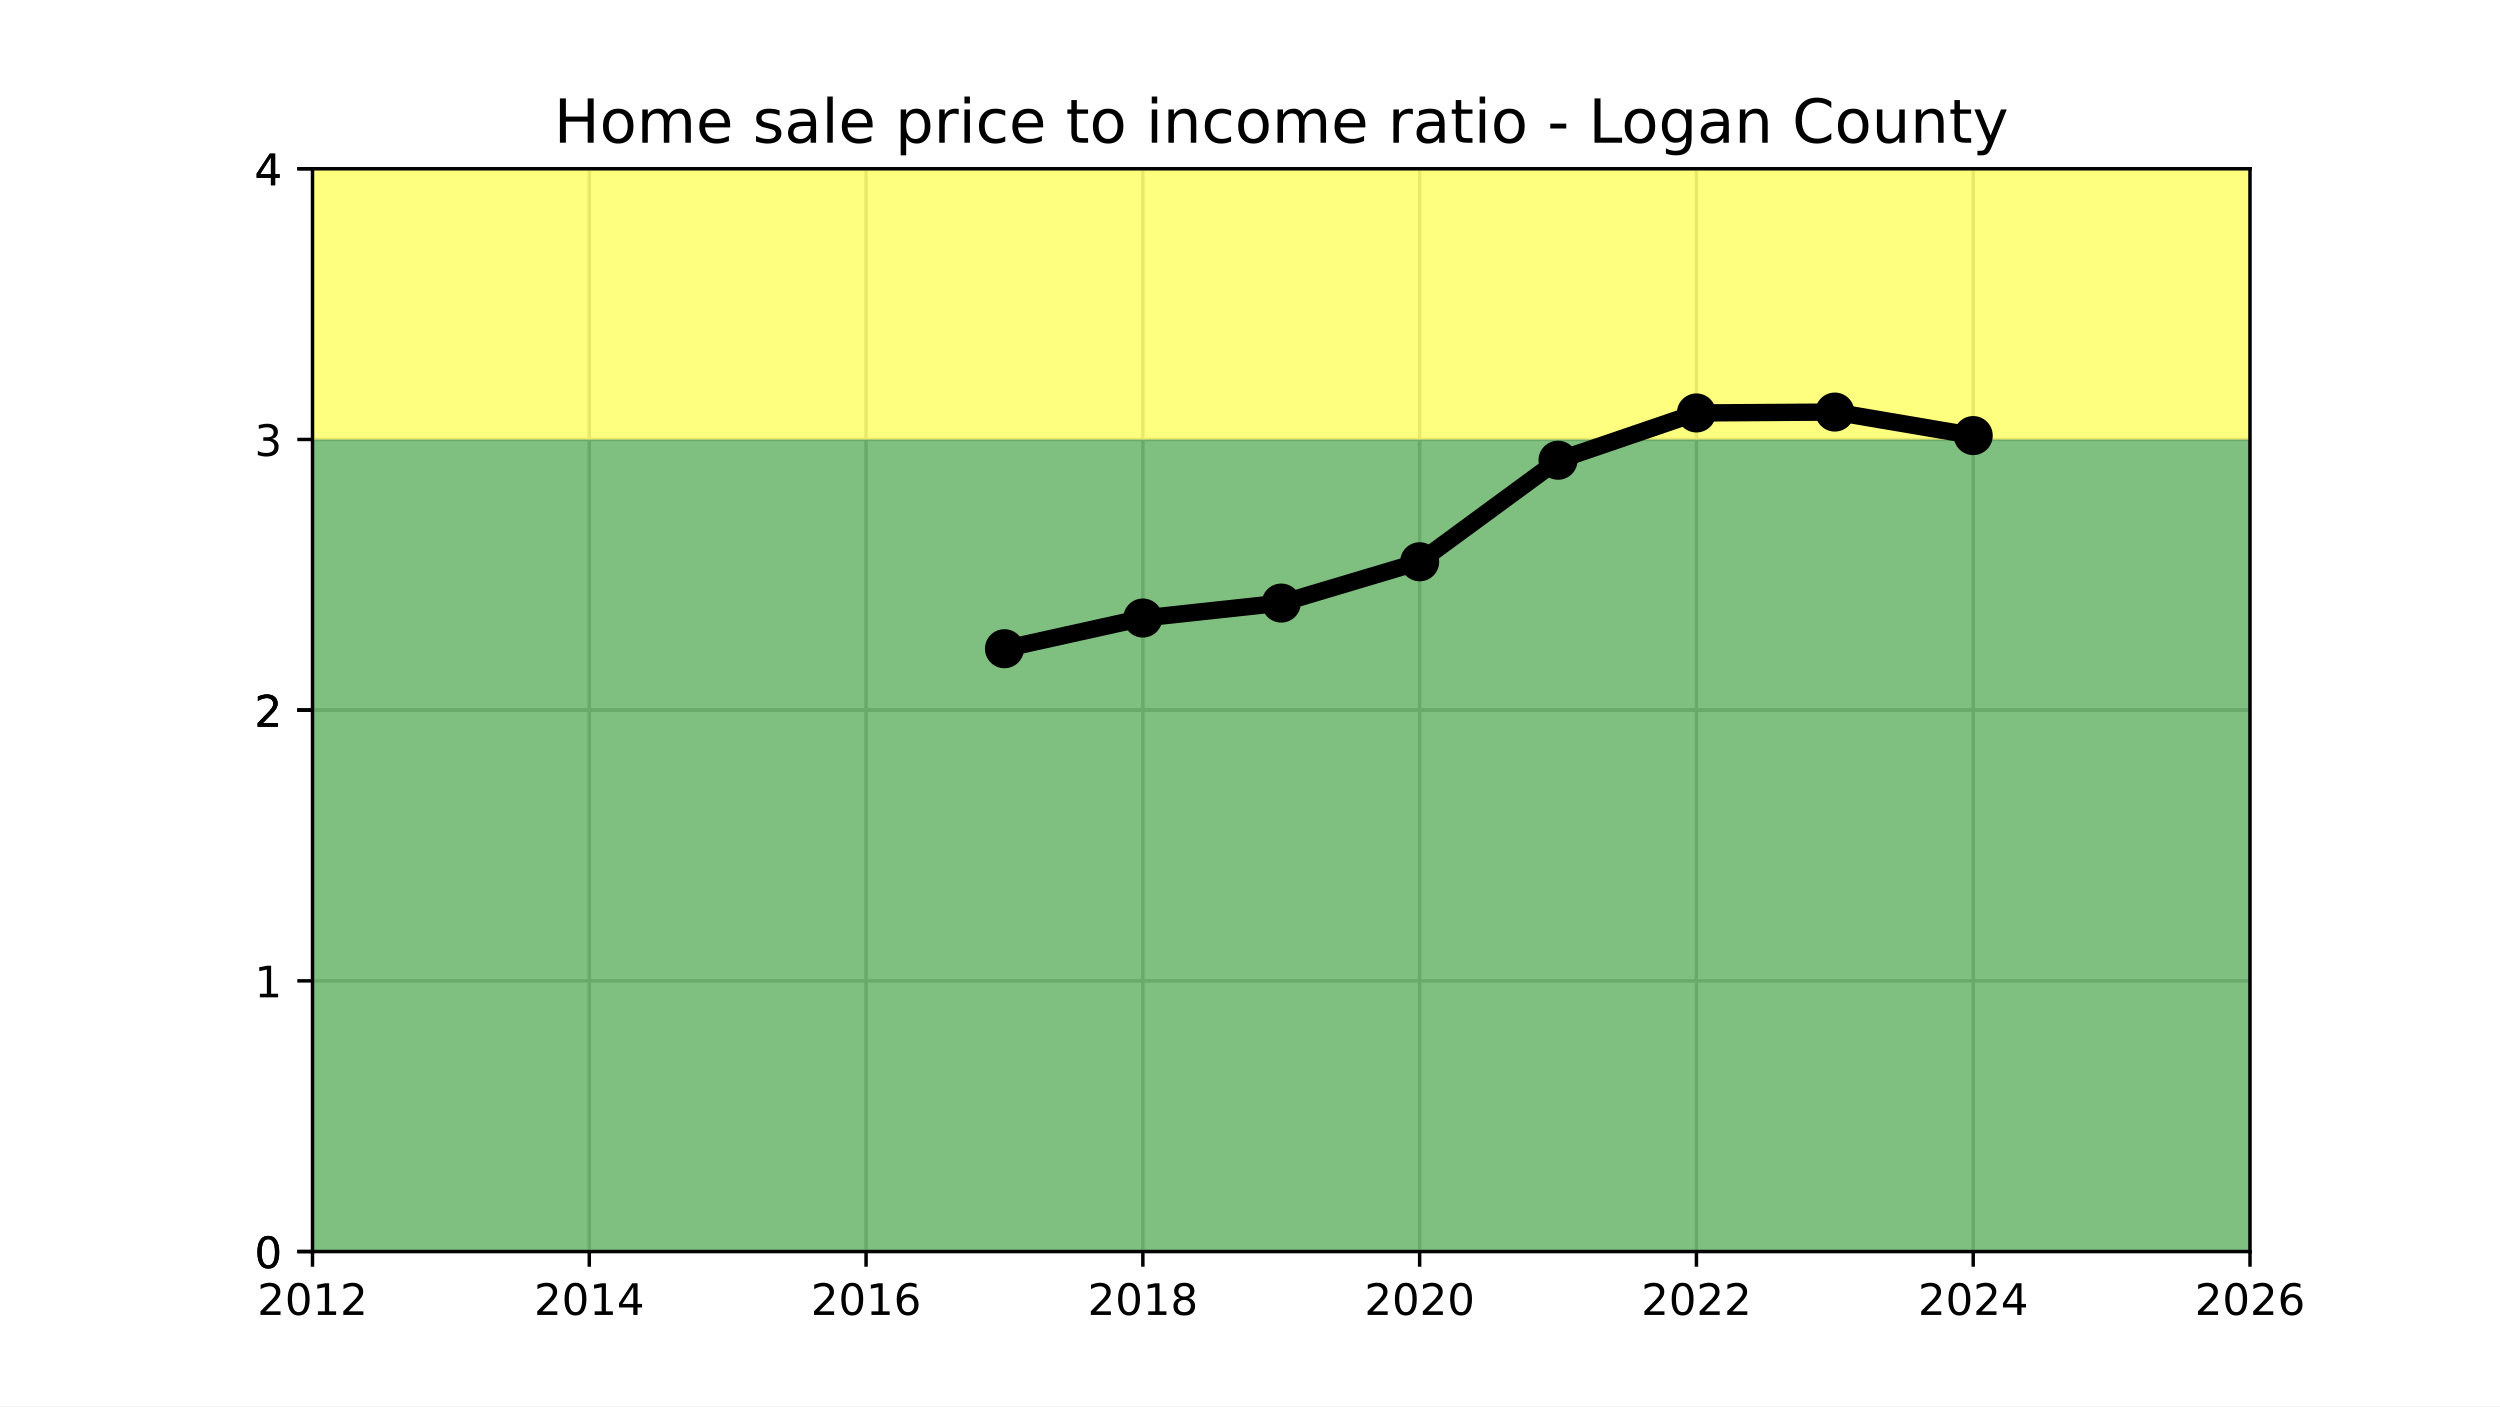
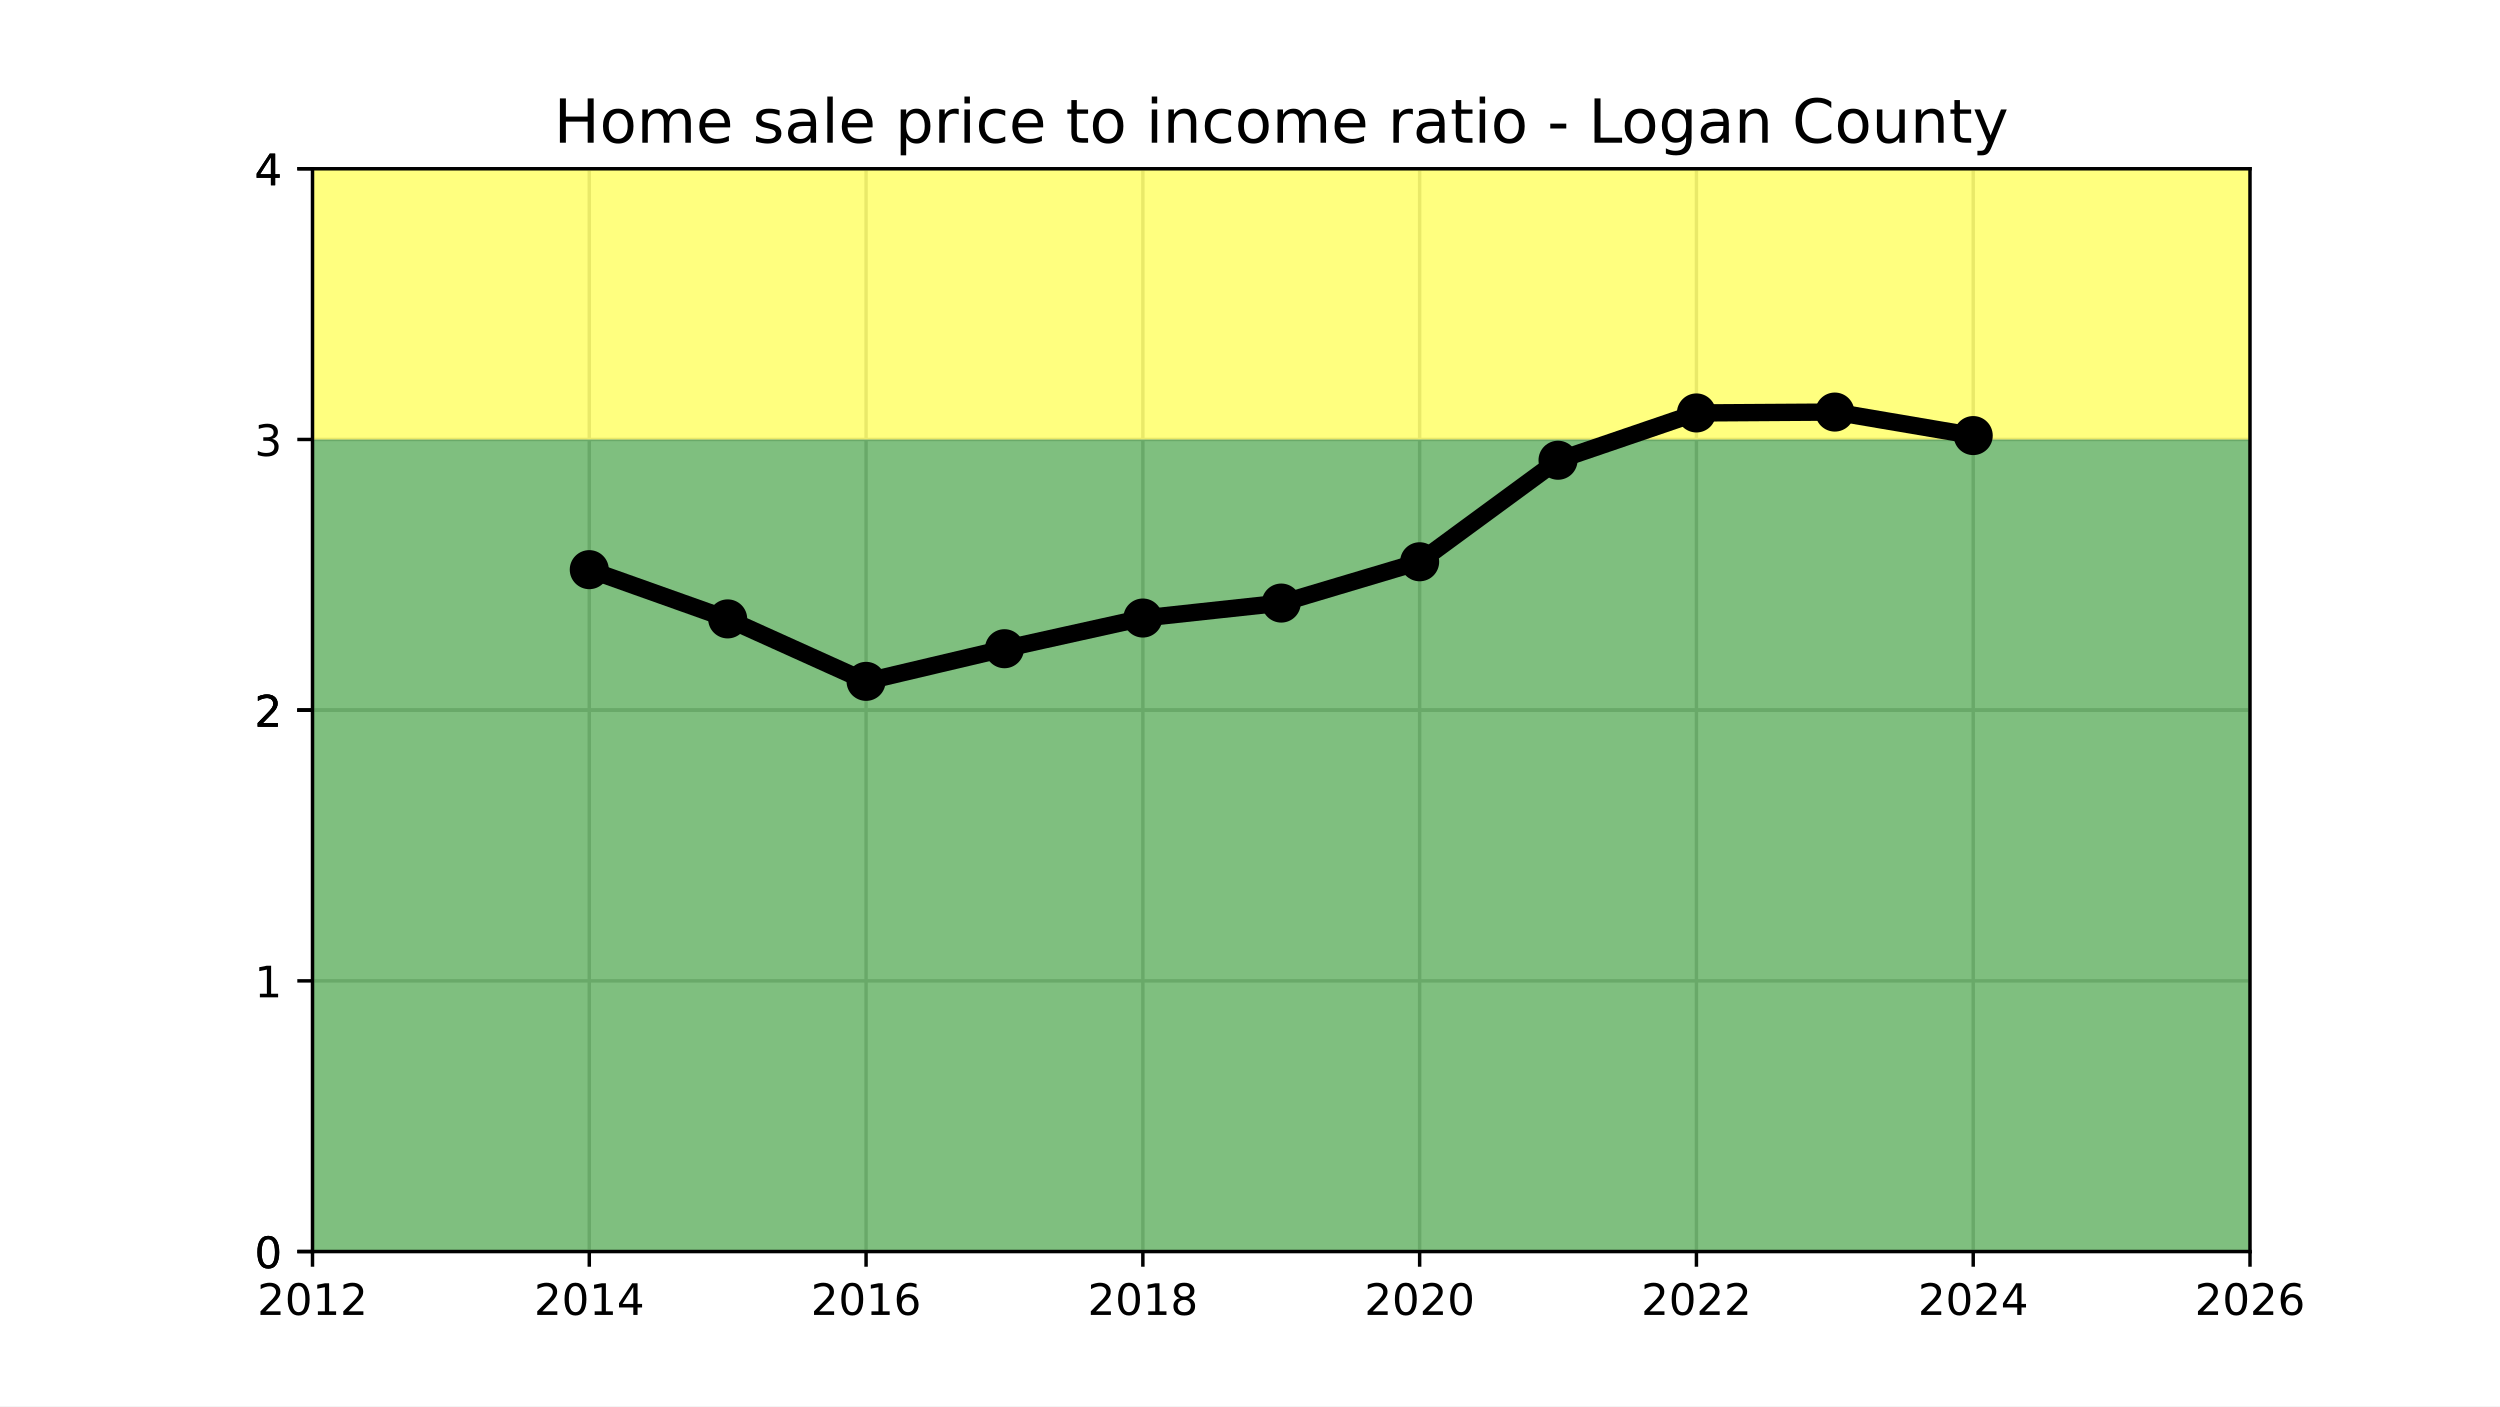
<svg xmlns="http://www.w3.org/2000/svg" xmlns:xlink="http://www.w3.org/1999/xlink" width="576pt" height="324pt" viewBox="0 0 576 324" version="1.1">
  <defs>
    <style type="text/css">*{stroke-linejoin: round; stroke-linecap: butt}</style>
  </defs>
  <g id="figure_1">
    <g id="patch_1">
      <path d="M 0 324  L 576 324  L 576 0  L 0 0  z " style="fill: #ffffff" />
    </g>
    <g id="axes_1">
      <g id="patch_2">
        <path d="M 72 288.36  L 518.4 288.36  L 518.4 38.88  L 72 38.88  z " style="fill: #ffffff" />
      </g>
      <g id="matplotlib.axis_1">
        <g id="xtick_1">
          <g id="line2d_1">
-             <path d="M 72 288.36  L 72 38.88  " clip-path="url(#pe53e27a182)" style="fill: none; stroke: #d3d3d3; stroke-width: 0.8; stroke-linecap: square" />
+             <path d="M 72 288.36  L 72 38.88  " clip-path="url(#p514c0081da)" style="fill: none; stroke: #d3d3d3; stroke-width: 0.8; stroke-linecap: square" />
          </g>
          <g id="line2d_2">
            <defs>
-               <path id="m33fedc3431" d="M 0 0  L 0 3.5  " style="stroke: #000000; stroke-width: 0.8" />
+               <path id="md81e12e50c" d="M 0 0  L 0 3.5  " style="stroke: #000000; stroke-width: 0.8" />
            </defs>
            <g>
-               <use xlink:href="#m33fedc3431" x="72" y="288.36" style="stroke: #000000; stroke-width: 0.8" />
+               <use xlink:href="#md81e12e50c" x="72" y="288.36" style="stroke: #000000; stroke-width: 0.8" />
            </g>
          </g>
          <g id="text_1">
            <g transform="translate(59.275 302.9584) scale(0.1 -0.1)">
              <defs>
                <path id="DejaVuSans-32" d="M 1228 531  L 3431 531  L 3431 0  L 469 0  L 469 531  Q 828 903 1448 1529  Q 2069 2156 2228 2338  Q 2531 2678 2651 2914  Q 2772 3150 2772 3378  Q 2772 3750 2511 3984  Q 2250 4219 1831 4219  Q 1534 4219 1204 4116  Q 875 4013 500 3803  L 500 4441  Q 881 4594 1212 4672  Q 1544 4750 1819 4750  Q 2544 4750 2975 4387  Q 3406 4025 3406 3419  Q 3406 3131 3298 2873  Q 3191 2616 2906 2266  Q 2828 2175 2409 1742  Q 1991 1309 1228 531  z " transform="scale(0.015625)" />
                <path id="DejaVuSans-30" d="M 2034 4250  Q 1547 4250 1301 3770  Q 1056 3291 1056 2328  Q 1056 1369 1301 889  Q 1547 409 2034 409  Q 2525 409 2770 889  Q 3016 1369 3016 2328  Q 3016 3291 2770 3770  Q 2525 4250 2034 4250  z M 2034 4750  Q 2819 4750 3233 4129  Q 3647 3509 3647 2328  Q 3647 1150 3233 529  Q 2819 -91 2034 -91  Q 1250 -91 836 529  Q 422 1150 422 2328  Q 422 3509 836 4129  Q 1250 4750 2034 4750  z " transform="scale(0.015625)" />
                <path id="DejaVuSans-31" d="M 794 531  L 1825 531  L 1825 4091  L 703 3866  L 703 4441  L 1819 4666  L 2450 4666  L 2450 531  L 3481 531  L 3481 0  L 794 0  L 794 531  z " transform="scale(0.015625)" />
              </defs>
              <use xlink:href="#DejaVuSans-32" />
              <use xlink:href="#DejaVuSans-30" transform="translate(63.62305 0)" />
              <use xlink:href="#DejaVuSans-31" transform="translate(127.2461 0)" />
              <use xlink:href="#DejaVuSans-32" transform="translate(190.8691 0)" />
            </g>
          </g>
        </g>
        <g id="xtick_2">
          <g id="line2d_3">
-             <path d="M 135.771 288.36  L 135.771 38.88  " clip-path="url(#pe53e27a182)" style="fill: none; stroke: #d3d3d3; stroke-width: 0.8; stroke-linecap: square" />
+             <path d="M 135.771 288.36  L 135.771 38.88  " clip-path="url(#p514c0081da)" style="fill: none; stroke: #d3d3d3; stroke-width: 0.8; stroke-linecap: square" />
          </g>
          <g id="line2d_4">
            <g>
-               <use xlink:href="#m33fedc3431" x="135.771" y="288.36" style="stroke: #000000; stroke-width: 0.8" />
+               <use xlink:href="#md81e12e50c" x="135.771" y="288.36" style="stroke: #000000; stroke-width: 0.8" />
            </g>
          </g>
          <g id="text_2">
            <g transform="translate(123.0464 302.9584) scale(0.1 -0.1)">
              <defs>
                <path id="DejaVuSans-34" d="M 2419 4116  L 825 1625  L 2419 1625  L 2419 4116  z M 2253 4666  L 3047 4666  L 3047 1625  L 3713 1625  L 3713 1100  L 3047 1100  L 3047 0  L 2419 0  L 2419 1100  L 313 1100  L 313 1709  L 2253 4666  z " transform="scale(0.015625)" />
              </defs>
              <use xlink:href="#DejaVuSans-32" />
              <use xlink:href="#DejaVuSans-30" transform="translate(63.62305 0)" />
              <use xlink:href="#DejaVuSans-31" transform="translate(127.2461 0)" />
              <use xlink:href="#DejaVuSans-34" transform="translate(190.8691 0)" />
            </g>
          </g>
        </g>
        <g id="xtick_3">
          <g id="line2d_5">
-             <path d="M 199.543 288.36  L 199.543 38.88  " clip-path="url(#pe53e27a182)" style="fill: none; stroke: #d3d3d3; stroke-width: 0.8; stroke-linecap: square" />
+             <path d="M 199.543 288.36  L 199.543 38.88  " clip-path="url(#p514c0081da)" style="fill: none; stroke: #d3d3d3; stroke-width: 0.8; stroke-linecap: square" />
          </g>
          <g id="line2d_6">
            <g>
-               <use xlink:href="#m33fedc3431" x="199.543" y="288.36" style="stroke: #000000; stroke-width: 0.8" />
+               <use xlink:href="#md81e12e50c" x="199.543" y="288.36" style="stroke: #000000; stroke-width: 0.8" />
            </g>
          </g>
          <g id="text_3">
            <g transform="translate(186.8179 302.9584) scale(0.1 -0.1)">
              <defs>
                <path id="DejaVuSans-36" d="M 2113 2584  Q 1688 2584 1439 2293  Q 1191 2003 1191 1497  Q 1191 994 1439 701  Q 1688 409 2113 409  Q 2538 409 2786 701  Q 3034 994 3034 1497  Q 3034 2003 2786 2293  Q 2538 2584 2113 2584  z M 3366 4563  L 3366 3988  Q 3128 4100 2886 4159  Q 2644 4219 2406 4219  Q 1781 4219 1451 3797  Q 1122 3375 1075 2522  Q 1259 2794 1537 2939  Q 1816 3084 2150 3084  Q 2853 3084 3261 2657  Q 3669 2231 3669 1497  Q 3669 778 3244 343  Q 2819 -91 2113 -91  Q 1303 -91 875 529  Q 447 1150 447 2328  Q 447 3434 972 4092  Q 1497 4750 2381 4750  Q 2619 4750 2861 4703  Q 3103 4656 3366 4563  z " transform="scale(0.015625)" />
              </defs>
              <use xlink:href="#DejaVuSans-32" />
              <use xlink:href="#DejaVuSans-30" transform="translate(63.62305 0)" />
              <use xlink:href="#DejaVuSans-31" transform="translate(127.2461 0)" />
              <use xlink:href="#DejaVuSans-36" transform="translate(190.8691 0)" />
            </g>
          </g>
        </g>
        <g id="xtick_4">
          <g id="line2d_7">
-             <path d="M 263.314 288.36  L 263.314 38.88  " clip-path="url(#pe53e27a182)" style="fill: none; stroke: #d3d3d3; stroke-width: 0.8; stroke-linecap: square" />
+             <path d="M 263.314 288.36  L 263.314 38.88  " clip-path="url(#p514c0081da)" style="fill: none; stroke: #d3d3d3; stroke-width: 0.8; stroke-linecap: square" />
          </g>
          <g id="line2d_8">
            <g>
-               <use xlink:href="#m33fedc3431" x="263.314" y="288.36" style="stroke: #000000; stroke-width: 0.8" />
+               <use xlink:href="#md81e12e50c" x="263.314" y="288.36" style="stroke: #000000; stroke-width: 0.8" />
            </g>
          </g>
          <g id="text_4">
            <g transform="translate(250.5893 302.9584) scale(0.1 -0.1)">
              <defs>
                <path id="DejaVuSans-38" d="M 2034 2216  Q 1584 2216 1326 1975  Q 1069 1734 1069 1313  Q 1069 891 1326 650  Q 1584 409 2034 409  Q 2484 409 2743 651  Q 3003 894 3003 1313  Q 3003 1734 2745 1975  Q 2488 2216 2034 2216  z M 1403 2484  Q 997 2584 770 2862  Q 544 3141 544 3541  Q 544 4100 942 4425  Q 1341 4750 2034 4750  Q 2731 4750 3128 4425  Q 3525 4100 3525 3541  Q 3525 3141 3298 2862  Q 3072 2584 2669 2484  Q 3125 2378 3379 2068  Q 3634 1759 3634 1313  Q 3634 634 3220 271  Q 2806 -91 2034 -91  Q 1263 -91 848 271  Q 434 634 434 1313  Q 434 1759 690 2068  Q 947 2378 1403 2484  z M 1172 3481  Q 1172 3119 1398 2916  Q 1625 2713 2034 2713  Q 2441 2713 2670 2916  Q 2900 3119 2900 3481  Q 2900 3844 2670 4047  Q 2441 4250 2034 4250  Q 1625 4250 1398 4047  Q 1172 3844 1172 3481  z " transform="scale(0.015625)" />
              </defs>
              <use xlink:href="#DejaVuSans-32" />
              <use xlink:href="#DejaVuSans-30" transform="translate(63.62305 0)" />
              <use xlink:href="#DejaVuSans-31" transform="translate(127.2461 0)" />
              <use xlink:href="#DejaVuSans-38" transform="translate(190.8691 0)" />
            </g>
          </g>
        </g>
        <g id="xtick_5">
          <g id="line2d_9">
-             <path d="M 327.086 288.36  L 327.086 38.88  " clip-path="url(#pe53e27a182)" style="fill: none; stroke: #d3d3d3; stroke-width: 0.8; stroke-linecap: square" />
+             <path d="M 327.086 288.36  L 327.086 38.88  " clip-path="url(#p514c0081da)" style="fill: none; stroke: #d3d3d3; stroke-width: 0.8; stroke-linecap: square" />
          </g>
          <g id="line2d_10">
            <g>
-               <use xlink:href="#m33fedc3431" x="327.086" y="288.36" style="stroke: #000000; stroke-width: 0.8" />
+               <use xlink:href="#md81e12e50c" x="327.086" y="288.36" style="stroke: #000000; stroke-width: 0.8" />
            </g>
          </g>
          <g id="text_5">
            <g transform="translate(314.3607 302.9584) scale(0.1 -0.1)">
              <use xlink:href="#DejaVuSans-32" />
              <use xlink:href="#DejaVuSans-30" transform="translate(63.62305 0)" />
              <use xlink:href="#DejaVuSans-32" transform="translate(127.2461 0)" />
              <use xlink:href="#DejaVuSans-30" transform="translate(190.8691 0)" />
            </g>
          </g>
        </g>
        <g id="xtick_6">
          <g id="line2d_11">
-             <path d="M 390.857 288.36  L 390.857 38.88  " clip-path="url(#pe53e27a182)" style="fill: none; stroke: #d3d3d3; stroke-width: 0.8; stroke-linecap: square" />
+             <path d="M 390.857 288.36  L 390.857 38.88  " clip-path="url(#p514c0081da)" style="fill: none; stroke: #d3d3d3; stroke-width: 0.8; stroke-linecap: square" />
          </g>
          <g id="line2d_12">
            <g>
-               <use xlink:href="#m33fedc3431" x="390.857" y="288.36" style="stroke: #000000; stroke-width: 0.8" />
+               <use xlink:href="#md81e12e50c" x="390.857" y="288.36" style="stroke: #000000; stroke-width: 0.8" />
            </g>
          </g>
          <g id="text_6">
            <g transform="translate(378.1321 302.9584) scale(0.1 -0.1)">
              <use xlink:href="#DejaVuSans-32" />
              <use xlink:href="#DejaVuSans-30" transform="translate(63.62305 0)" />
              <use xlink:href="#DejaVuSans-32" transform="translate(127.2461 0)" />
              <use xlink:href="#DejaVuSans-32" transform="translate(190.8691 0)" />
            </g>
          </g>
        </g>
        <g id="xtick_7">
          <g id="line2d_13">
-             <path d="M 454.629 288.36  L 454.629 38.88  " clip-path="url(#pe53e27a182)" style="fill: none; stroke: #d3d3d3; stroke-width: 0.8; stroke-linecap: square" />
+             <path d="M 454.629 288.36  L 454.629 38.88  " clip-path="url(#p514c0081da)" style="fill: none; stroke: #d3d3d3; stroke-width: 0.8; stroke-linecap: square" />
          </g>
          <g id="line2d_14">
            <g>
-               <use xlink:href="#m33fedc3431" x="454.629" y="288.36" style="stroke: #000000; stroke-width: 0.8" />
+               <use xlink:href="#md81e12e50c" x="454.629" y="288.36" style="stroke: #000000; stroke-width: 0.8" />
            </g>
          </g>
          <g id="text_7">
            <g transform="translate(441.9036 302.9584) scale(0.1 -0.1)">
              <use xlink:href="#DejaVuSans-32" />
              <use xlink:href="#DejaVuSans-30" transform="translate(63.62305 0)" />
              <use xlink:href="#DejaVuSans-32" transform="translate(127.2461 0)" />
              <use xlink:href="#DejaVuSans-34" transform="translate(190.8691 0)" />
            </g>
          </g>
        </g>
        <g id="xtick_8">
          <g id="line2d_15">
-             <path d="M 518.4 288.36  L 518.4 38.88  " clip-path="url(#pe53e27a182)" style="fill: none; stroke: #d3d3d3; stroke-width: 0.8; stroke-linecap: square" />
+             <path d="M 518.4 288.36  L 518.4 38.88  " clip-path="url(#p514c0081da)" style="fill: none; stroke: #d3d3d3; stroke-width: 0.8; stroke-linecap: square" />
          </g>
          <g id="line2d_16">
            <g>
-               <use xlink:href="#m33fedc3431" x="518.4" y="288.36" style="stroke: #000000; stroke-width: 0.8" />
+               <use xlink:href="#md81e12e50c" x="518.4" y="288.36" style="stroke: #000000; stroke-width: 0.8" />
            </g>
          </g>
          <g id="text_8">
            <g transform="translate(505.675 302.9584) scale(0.1 -0.1)">
              <use xlink:href="#DejaVuSans-32" />
              <use xlink:href="#DejaVuSans-30" transform="translate(63.62305 0)" />
              <use xlink:href="#DejaVuSans-32" transform="translate(127.2461 0)" />
              <use xlink:href="#DejaVuSans-36" transform="translate(190.8691 0)" />
            </g>
          </g>
        </g>
      </g>
      <g id="matplotlib.axis_2">
        <g id="ytick_1">
          <g id="line2d_17">
-             <path d="M 72 288.36  L 518.4 288.36  " clip-path="url(#pe53e27a182)" style="fill: none; stroke: #d3d3d3; stroke-width: 0.8; stroke-linecap: square" />
+             <path d="M 72 288.36  L 518.4 288.36  " clip-path="url(#p514c0081da)" style="fill: none; stroke: #d3d3d3; stroke-width: 0.8; stroke-linecap: square" />
          </g>
          <g id="line2d_18">
            <defs>
-               <path id="mfa9e87f3c2" d="M 0 0  L -3.5 0  " style="stroke: #000000; stroke-width: 0.8" />
+               <path id="m9bee3afdc9" d="M 0 0  L -3.5 0  " style="stroke: #000000; stroke-width: 0.8" />
            </defs>
            <g>
-               <use xlink:href="#mfa9e87f3c2" x="72" y="288.36" style="stroke: #000000; stroke-width: 0.8" />
+               <use xlink:href="#m9bee3afdc9" x="72" y="288.36" style="stroke: #000000; stroke-width: 0.8" />
            </g>
          </g>
          <g id="text_9">
            <g transform="translate(58.6375 292.1592) scale(0.1 -0.1)">
              <use xlink:href="#DejaVuSans-30" />
            </g>
          </g>
        </g>
        <g id="ytick_2">
          <g id="line2d_19">
-             <path d="M 72 288.36  L 518.4 288.36  " clip-path="url(#pe53e27a182)" style="fill: none; stroke: #d3d3d3; stroke-width: 0.8; stroke-linecap: square" />
+             <path d="M 72 288.36  L 518.4 288.36  " clip-path="url(#p514c0081da)" style="fill: none; stroke: #d3d3d3; stroke-width: 0.8; stroke-linecap: square" />
          </g>
          <g id="line2d_20">
            <g>
-               <use xlink:href="#mfa9e87f3c2" x="72" y="288.36" style="stroke: #000000; stroke-width: 0.8" />
+               <use xlink:href="#m9bee3afdc9" x="72" y="288.36" style="stroke: #000000; stroke-width: 0.8" />
            </g>
          </g>
          <g id="text_10">
            <g transform="translate(58.6375 292.1592) scale(0.1 -0.1)">
              <use xlink:href="#DejaVuSans-30" />
            </g>
          </g>
        </g>
        <g id="ytick_3">
          <g id="line2d_21">
-             <path d="M 72 225.99  L 518.4 225.99  " clip-path="url(#pe53e27a182)" style="fill: none; stroke: #d3d3d3; stroke-width: 0.8; stroke-linecap: square" />
+             <path d="M 72 225.99  L 518.4 225.99  " clip-path="url(#p514c0081da)" style="fill: none; stroke: #d3d3d3; stroke-width: 0.8; stroke-linecap: square" />
          </g>
          <g id="line2d_22">
            <g>
-               <use xlink:href="#mfa9e87f3c2" x="72" y="225.99" style="stroke: #000000; stroke-width: 0.8" />
+               <use xlink:href="#m9bee3afdc9" x="72" y="225.99" style="stroke: #000000; stroke-width: 0.8" />
            </g>
          </g>
          <g id="text_11">
            <g transform="translate(58.6375 229.7892) scale(0.1 -0.1)">
              <use xlink:href="#DejaVuSans-31" />
            </g>
          </g>
        </g>
        <g id="ytick_4">
          <g id="line2d_23">
-             <path d="M 72 163.62  L 518.4 163.62  " clip-path="url(#pe53e27a182)" style="fill: none; stroke: #d3d3d3; stroke-width: 0.8; stroke-linecap: square" />
+             <path d="M 72 163.62  L 518.4 163.62  " clip-path="url(#p514c0081da)" style="fill: none; stroke: #d3d3d3; stroke-width: 0.8; stroke-linecap: square" />
          </g>
          <g id="line2d_24">
            <g>
-               <use xlink:href="#mfa9e87f3c2" x="72" y="163.62" style="stroke: #000000; stroke-width: 0.8" />
+               <use xlink:href="#m9bee3afdc9" x="72" y="163.62" style="stroke: #000000; stroke-width: 0.8" />
            </g>
          </g>
          <g id="text_12">
            <g transform="translate(58.6375 167.4192) scale(0.1 -0.1)">
              <use xlink:href="#DejaVuSans-32" />
            </g>
          </g>
        </g>
        <g id="ytick_5">
          <g id="line2d_25">
-             <path d="M 72 163.62  L 518.4 163.62  " clip-path="url(#pe53e27a182)" style="fill: none; stroke: #d3d3d3; stroke-width: 0.8; stroke-linecap: square" />
+             <path d="M 72 163.62  L 518.4 163.62  " clip-path="url(#p514c0081da)" style="fill: none; stroke: #d3d3d3; stroke-width: 0.8; stroke-linecap: square" />
          </g>
          <g id="line2d_26">
            <g>
-               <use xlink:href="#mfa9e87f3c2" x="72" y="163.62" style="stroke: #000000; stroke-width: 0.8" />
+               <use xlink:href="#m9bee3afdc9" x="72" y="163.62" style="stroke: #000000; stroke-width: 0.8" />
            </g>
          </g>
          <g id="text_13">
            <g transform="translate(58.6375 167.4192) scale(0.1 -0.1)">
              <use xlink:href="#DejaVuSans-32" />
            </g>
          </g>
        </g>
        <g id="ytick_6">
          <g id="line2d_27">
-             <path d="M 72 163.62  L 518.4 163.62  " clip-path="url(#pe53e27a182)" style="fill: none; stroke: #d3d3d3; stroke-width: 0.8; stroke-linecap: square" />
+             <path d="M 72 163.62  L 518.4 163.62  " clip-path="url(#p514c0081da)" style="fill: none; stroke: #d3d3d3; stroke-width: 0.8; stroke-linecap: square" />
          </g>
          <g id="line2d_28">
            <g>
-               <use xlink:href="#mfa9e87f3c2" x="72" y="163.62" style="stroke: #000000; stroke-width: 0.8" />
+               <use xlink:href="#m9bee3afdc9" x="72" y="163.62" style="stroke: #000000; stroke-width: 0.8" />
            </g>
          </g>
          <g id="text_14">
            <g transform="translate(58.6375 167.4192) scale(0.1 -0.1)">
              <use xlink:href="#DejaVuSans-32" />
            </g>
          </g>
        </g>
        <g id="ytick_7">
          <g id="line2d_29">
-             <path d="M 72 101.25  L 518.4 101.25  " clip-path="url(#pe53e27a182)" style="fill: none; stroke: #d3d3d3; stroke-width: 0.8; stroke-linecap: square" />
+             <path d="M 72 101.25  L 518.4 101.25  " clip-path="url(#p514c0081da)" style="fill: none; stroke: #d3d3d3; stroke-width: 0.8; stroke-linecap: square" />
          </g>
          <g id="line2d_30">
            <g>
-               <use xlink:href="#mfa9e87f3c2" x="72" y="101.25" style="stroke: #000000; stroke-width: 0.8" />
+               <use xlink:href="#m9bee3afdc9" x="72" y="101.25" style="stroke: #000000; stroke-width: 0.8" />
            </g>
          </g>
          <g id="text_15">
            <g transform="translate(58.6375 105.0492) scale(0.1 -0.1)">
              <defs>
                <path id="DejaVuSans-33" d="M 2597 2516  Q 3050 2419 3304 2112  Q 3559 1806 3559 1356  Q 3559 666 3084 287  Q 2609 -91 1734 -91  Q 1441 -91 1130 -33  Q 819 25 488 141  L 488 750  Q 750 597 1062 519  Q 1375 441 1716 441  Q 2309 441 2620 675  Q 2931 909 2931 1356  Q 2931 1769 2642 2001  Q 2353 2234 1838 2234  L 1294 2234  L 1294 2753  L 1863 2753  Q 2328 2753 2575 2939  Q 2822 3125 2822 3475  Q 2822 3834 2567 4026  Q 2313 4219 1838 4219  Q 1578 4219 1281 4162  Q 984 4106 628 3988  L 628 4550  Q 988 4650 1302 4700  Q 1616 4750 1894 4750  Q 2613 4750 3031 4423  Q 3450 4097 3450 3541  Q 3450 3153 3228 2886  Q 3006 2619 2597 2516  z " transform="scale(0.015625)" />
              </defs>
              <use xlink:href="#DejaVuSans-33" />
            </g>
          </g>
        </g>
        <g id="ytick_8">
          <g id="line2d_31">
-             <path d="M 72 38.88  L 518.4 38.88  " clip-path="url(#pe53e27a182)" style="fill: none; stroke: #d3d3d3; stroke-width: 0.8; stroke-linecap: square" />
+             <path d="M 72 38.88  L 518.4 38.88  " clip-path="url(#p514c0081da)" style="fill: none; stroke: #d3d3d3; stroke-width: 0.8; stroke-linecap: square" />
          </g>
          <g id="line2d_32">
            <g>
-               <use xlink:href="#mfa9e87f3c2" x="72" y="38.88" style="stroke: #000000; stroke-width: 0.8" />
+               <use xlink:href="#m9bee3afdc9" x="72" y="38.88" style="stroke: #000000; stroke-width: 0.8" />
            </g>
          </g>
          <g id="text_16">
            <g transform="translate(58.6375 42.67922) scale(0.1 -0.1)">
              <use xlink:href="#DejaVuSans-34" />
            </g>
          </g>
        </g>
        <g id="ytick_9">
          <g id="line2d_33">
-             <path d="M 72 38.88  L 518.4 38.88  " clip-path="url(#pe53e27a182)" style="fill: none; stroke: #d3d3d3; stroke-width: 0.8; stroke-linecap: square" />
+             <path d="M 72 38.88  L 518.4 38.88  " clip-path="url(#p514c0081da)" style="fill: none; stroke: #d3d3d3; stroke-width: 0.8; stroke-linecap: square" />
          </g>
          <g id="line2d_34">
            <g>
-               <use xlink:href="#mfa9e87f3c2" x="72" y="38.88" style="stroke: #000000; stroke-width: 0.8" />
+               <use xlink:href="#m9bee3afdc9" x="72" y="38.88" style="stroke: #000000; stroke-width: 0.8" />
            </g>
          </g>
          <g id="text_17">
            <g transform="translate(58.6375 42.67922) scale(0.1 -0.1)">
              <use xlink:href="#DejaVuSans-34" />
            </g>
          </g>
        </g>
      </g>
      <g id="FillBetweenPolyCollection_1">
-         <path d="M 72 101.25  L 72 288.36  L 103.886 288.36  L 135.771 288.36  L 167.657 288.36  L 199.543 288.36  L 231.429 288.36  L 263.314 288.36  L 295.2 288.36  L 327.086 288.36  L 358.971 288.36  L 390.857 288.36  L 422.743 288.36  L 454.629 288.36  L 486.514 288.36  L 518.4 288.36  L 518.4 101.25  L 518.4 101.25  L 486.514 101.25  L 454.629 101.25  L 422.743 101.25  L 390.857 101.25  L 358.971 101.25  L 327.086 101.25  L 295.2 101.25  L 263.314 101.25  L 231.429 101.25  L 199.543 101.25  L 167.657 101.25  L 135.771 101.25  L 103.886 101.25  L 72 101.25  z " clip-path="url(#pe53e27a182)" style="fill: #008000; fill-opacity: 0.5" />
+         <path d="M 72 101.25  L 72 288.36  L 103.886 288.36  L 135.771 288.36  L 167.657 288.36  L 199.543 288.36  L 231.429 288.36  L 263.314 288.36  L 295.2 288.36  L 327.086 288.36  L 358.971 288.36  L 390.857 288.36  L 422.743 288.36  L 454.629 288.36  L 486.514 288.36  L 518.4 288.36  L 518.4 101.25  L 518.4 101.25  L 486.514 101.25  L 454.629 101.25  L 422.743 101.25  L 390.857 101.25  L 358.971 101.25  L 327.086 101.25  L 295.2 101.25  L 263.314 101.25  L 231.429 101.25  L 199.543 101.25  L 167.657 101.25  L 135.771 101.25  L 103.886 101.25  L 72 101.25  z " clip-path="url(#p514c0081da)" style="fill: #008000; fill-opacity: 0.5" />
      </g>
      <g id="FillBetweenPolyCollection_2">
-         <path d="M 72 38.88  L 72 101.25  L 103.886 101.25  L 135.771 101.25  L 167.657 101.25  L 199.543 101.25  L 231.429 101.25  L 263.314 101.25  L 295.2 101.25  L 327.086 101.25  L 358.971 101.25  L 390.857 101.25  L 422.743 101.25  L 454.629 101.25  L 486.514 101.25  L 518.4 101.25  L 518.4 38.88  L 518.4 38.88  L 486.514 38.88  L 454.629 38.88  L 422.743 38.88  L 390.857 38.88  L 358.971 38.88  L 327.086 38.88  L 295.2 38.88  L 263.314 38.88  L 231.429 38.88  L 199.543 38.88  L 167.657 38.88  L 135.771 38.88  L 103.886 38.88  L 72 38.88  z " clip-path="url(#pe53e27a182)" style="fill: #ffff00; fill-opacity: 0.5" />
+         <path d="M 72 38.88  L 72 101.25  L 103.886 101.25  L 135.771 101.25  L 167.657 101.25  L 199.543 101.25  L 231.429 101.25  L 263.314 101.25  L 295.2 101.25  L 327.086 101.25  L 358.971 101.25  L 390.857 101.25  L 422.743 101.25  L 454.629 101.25  L 486.514 101.25  L 518.4 101.25  L 518.4 38.88  L 518.4 38.88  L 486.514 38.88  L 454.629 38.88  L 422.743 38.88  L 390.857 38.88  L 358.971 38.88  L 327.086 38.88  L 295.2 38.88  L 263.314 38.88  L 231.429 38.88  L 199.543 38.88  L 167.657 38.88  L 135.771 38.88  L 103.886 38.88  L 72 38.88  z " clip-path="url(#p514c0081da)" style="fill: #ffff00; fill-opacity: 0.5" />
      </g>
      <g id="line2d_35">
-         <path d="M 231.429 149.464  L 263.314 142.396  L 295.2 138.947  L 327.086 129.432  L 358.971 106.04  L 390.857 95.144  L 422.743 94.94  L 454.629 100.358  " clip-path="url(#pe53e27a182)" style="fill: none; stroke: #000000; stroke-width: 4; stroke-linecap: square" />
+         <path d="M 135.771 131.248  L 167.657 142.596  L 199.543 156.987  L 231.429 149.464  L 263.314 142.396  L 295.2 138.947  L 327.086 129.432  L 358.971 106.04  L 390.857 95.144  L 422.743 94.94  L 454.629 100.358  " clip-path="url(#p514c0081da)" style="fill: none; stroke: #000000; stroke-width: 4; stroke-linecap: square" />
        <defs>
-           <path id="m3f4344d1ef" d="M 0 4  C 1.061 4 2.078 3.579 2.828 2.828  C 3.579 2.078 4 1.061 4 0  C 4 -1.061 3.579 -2.078 2.828 -2.828  C 2.078 -3.579 1.061 -4 0 -4  C -1.061 -4 -2.078 -3.579 -2.828 -2.828  C -3.579 -2.078 -4 -1.061 -4 0  C -4 1.061 -3.579 2.078 -2.828 2.828  C -2.078 3.579 -1.061 4 0 4  z " style="stroke: #000000" />
+           <path id="me39ff60e3a" d="M 0 4  C 1.061 4 2.078 3.579 2.828 2.828  C 3.579 2.078 4 1.061 4 0  C 4 -1.061 3.579 -2.078 2.828 -2.828  C 2.078 -3.579 1.061 -4 0 -4  C -1.061 -4 -2.078 -3.579 -2.828 -2.828  C -3.579 -2.078 -4 -1.061 -4 0  C -4 1.061 -3.579 2.078 -2.828 2.828  C -2.078 3.579 -1.061 4 0 4  z " style="stroke: #000000" />
        </defs>
-         <g clip-path="url(#pe53e27a182)">
-           <use xlink:href="#m3f4344d1ef" x="231.429" y="149.464" style="stroke: #000000" />
-           <use xlink:href="#m3f4344d1ef" x="263.314" y="142.396" style="stroke: #000000" />
-           <use xlink:href="#m3f4344d1ef" x="295.2" y="138.947" style="stroke: #000000" />
-           <use xlink:href="#m3f4344d1ef" x="327.086" y="129.432" style="stroke: #000000" />
-           <use xlink:href="#m3f4344d1ef" x="358.971" y="106.04" style="stroke: #000000" />
-           <use xlink:href="#m3f4344d1ef" x="390.857" y="95.144" style="stroke: #000000" />
-           <use xlink:href="#m3f4344d1ef" x="422.743" y="94.94" style="stroke: #000000" />
-           <use xlink:href="#m3f4344d1ef" x="454.629" y="100.358" style="stroke: #000000" />
+         <g clip-path="url(#p514c0081da)">
+           <use xlink:href="#me39ff60e3a" x="135.771" y="131.248" style="stroke: #000000" />
+           <use xlink:href="#me39ff60e3a" x="167.657" y="142.596" style="stroke: #000000" />
+           <use xlink:href="#me39ff60e3a" x="199.543" y="156.987" style="stroke: #000000" />
+           <use xlink:href="#me39ff60e3a" x="231.429" y="149.464" style="stroke: #000000" />
+           <use xlink:href="#me39ff60e3a" x="263.314" y="142.396" style="stroke: #000000" />
+           <use xlink:href="#me39ff60e3a" x="295.2" y="138.947" style="stroke: #000000" />
+           <use xlink:href="#me39ff60e3a" x="327.086" y="129.432" style="stroke: #000000" />
+           <use xlink:href="#me39ff60e3a" x="358.971" y="106.04" style="stroke: #000000" />
+           <use xlink:href="#me39ff60e3a" x="390.857" y="95.144" style="stroke: #000000" />
+           <use xlink:href="#me39ff60e3a" x="422.743" y="94.94" style="stroke: #000000" />
+           <use xlink:href="#me39ff60e3a" x="454.629" y="100.358" style="stroke: #000000" />
        </g>
      </g>
      <g id="patch_3">
        <path d="M 72 288.36  L 72 38.88  " style="fill: none; stroke: #000000; stroke-width: 0.8; stroke-linejoin: miter; stroke-linecap: square" />
      </g>
      <g id="patch_4">
        <path d="M 518.4 288.36  L 518.4 38.88  " style="fill: none; stroke: #000000; stroke-width: 0.8; stroke-linejoin: miter; stroke-linecap: square" />
      </g>
      <g id="patch_5">
        <path d="M 72 288.36  L 518.4 288.36  " style="fill: none; stroke: #000000; stroke-width: 0.8; stroke-linejoin: miter; stroke-linecap: square" />
      </g>
      <g id="patch_6">
        <path d="M 72 38.88  L 518.4 38.88  " style="fill: none; stroke: #000000; stroke-width: 0.8; stroke-linejoin: miter; stroke-linecap: square" />
      </g>
      <g id="text_18">
        <g transform="translate(127.6266 32.88) scale(0.14 -0.14)">
          <defs>
            <path id="DejaVuSans-48" d="M 628 4666  L 1259 4666  L 1259 2753  L 3553 2753  L 3553 4666  L 4184 4666  L 4184 0  L 3553 0  L 3553 2222  L 1259 2222  L 1259 0  L 628 0  L 628 4666  z " transform="scale(0.015625)" />
            <path id="DejaVuSans-6f" d="M 1959 3097  Q 1497 3097 1228 2736  Q 959 2375 959 1747  Q 959 1119 1226 758  Q 1494 397 1959 397  Q 2419 397 2687 759  Q 2956 1122 2956 1747  Q 2956 2369 2687 2733  Q 2419 3097 1959 3097  z M 1959 3584  Q 2709 3584 3137 3096  Q 3566 2609 3566 1747  Q 3566 888 3137 398  Q 2709 -91 1959 -91  Q 1206 -91 779 398  Q 353 888 353 1747  Q 353 2609 779 3096  Q 1206 3584 1959 3584  z " transform="scale(0.015625)" />
            <path id="DejaVuSans-6d" d="M 3328 2828  Q 3544 3216 3844 3400  Q 4144 3584 4550 3584  Q 5097 3584 5394 3201  Q 5691 2819 5691 2113  L 5691 0  L 5113 0  L 5113 2094  Q 5113 2597 4934 2840  Q 4756 3084 4391 3084  Q 3944 3084 3684 2787  Q 3425 2491 3425 1978  L 3425 0  L 2847 0  L 2847 2094  Q 2847 2600 2669 2842  Q 2491 3084 2119 3084  Q 1678 3084 1418 2786  Q 1159 2488 1159 1978  L 1159 0  L 581 0  L 581 3500  L 1159 3500  L 1159 2956  Q 1356 3278 1631 3431  Q 1906 3584 2284 3584  Q 2666 3584 2933 3390  Q 3200 3197 3328 2828  z " transform="scale(0.015625)" />
            <path id="DejaVuSans-65" d="M 3597 1894  L 3597 1613  L 953 1613  Q 991 1019 1311 708  Q 1631 397 2203 397  Q 2534 397 2845 478  Q 3156 559 3463 722  L 3463 178  Q 3153 47 2828 -22  Q 2503 -91 2169 -91  Q 1331 -91 842 396  Q 353 884 353 1716  Q 353 2575 817 3079  Q 1281 3584 2069 3584  Q 2775 3584 3186 3129  Q 3597 2675 3597 1894  z M 3022 2063  Q 3016 2534 2758 2815  Q 2500 3097 2075 3097  Q 1594 3097 1305 2825  Q 1016 2553 972 2059  L 3022 2063  z " transform="scale(0.015625)" />
            <path id="DejaVuSans-20" transform="scale(0.015625)" />
            <path id="DejaVuSans-73" d="M 2834 3397  L 2834 2853  Q 2591 2978 2328 3040  Q 2066 3103 1784 3103  Q 1356 3103 1142 2972  Q 928 2841 928 2578  Q 928 2378 1081 2264  Q 1234 2150 1697 2047  L 1894 2003  Q 2506 1872 2764 1633  Q 3022 1394 3022 966  Q 3022 478 2636 193  Q 2250 -91 1575 -91  Q 1294 -91 989 -36  Q 684 19 347 128  L 347 722  Q 666 556 975 473  Q 1284 391 1588 391  Q 1994 391 2212 530  Q 2431 669 2431 922  Q 2431 1156 2273 1281  Q 2116 1406 1581 1522  L 1381 1569  Q 847 1681 609 1914  Q 372 2147 372 2553  Q 372 3047 722 3315  Q 1072 3584 1716 3584  Q 2034 3584 2315 3537  Q 2597 3491 2834 3397  z " transform="scale(0.015625)" />
            <path id="DejaVuSans-61" d="M 2194 1759  Q 1497 1759 1228 1600  Q 959 1441 959 1056  Q 959 750 1161 570  Q 1363 391 1709 391  Q 2188 391 2477 730  Q 2766 1069 2766 1631  L 2766 1759  L 2194 1759  z M 3341 1997  L 3341 0  L 2766 0  L 2766 531  Q 2569 213 2275 61  Q 1981 -91 1556 -91  Q 1019 -91 701 211  Q 384 513 384 1019  Q 384 1609 779 1909  Q 1175 2209 1959 2209  L 2766 2209  L 2766 2266  Q 2766 2663 2505 2880  Q 2244 3097 1772 3097  Q 1472 3097 1187 3025  Q 903 2953 641 2809  L 641 3341  Q 956 3463 1253 3523  Q 1550 3584 1831 3584  Q 2591 3584 2966 3190  Q 3341 2797 3341 1997  z " transform="scale(0.015625)" />
            <path id="DejaVuSans-6c" d="M 603 4863  L 1178 4863  L 1178 0  L 603 0  L 603 4863  z " transform="scale(0.015625)" />
            <path id="DejaVuSans-70" d="M 1159 525  L 1159 -1331  L 581 -1331  L 581 3500  L 1159 3500  L 1159 2969  Q 1341 3281 1617 3432  Q 1894 3584 2278 3584  Q 2916 3584 3314 3078  Q 3713 2572 3713 1747  Q 3713 922 3314 415  Q 2916 -91 2278 -91  Q 1894 -91 1617 61  Q 1341 213 1159 525  z M 3116 1747  Q 3116 2381 2855 2742  Q 2594 3103 2138 3103  Q 1681 3103 1420 2742  Q 1159 2381 1159 1747  Q 1159 1113 1420 752  Q 1681 391 2138 391  Q 2594 391 2855 752  Q 3116 1113 3116 1747  z " transform="scale(0.015625)" />
            <path id="DejaVuSans-72" d="M 2631 2963  Q 2534 3019 2420 3045  Q 2306 3072 2169 3072  Q 1681 3072 1420 2755  Q 1159 2438 1159 1844  L 1159 0  L 581 0  L 581 3500  L 1159 3500  L 1159 2956  Q 1341 3275 1631 3429  Q 1922 3584 2338 3584  Q 2397 3584 2469 3576  Q 2541 3569 2628 3553  L 2631 2963  z " transform="scale(0.015625)" />
            <path id="DejaVuSans-69" d="M 603 3500  L 1178 3500  L 1178 0  L 603 0  L 603 3500  z M 603 4863  L 1178 4863  L 1178 4134  L 603 4134  L 603 4863  z " transform="scale(0.015625)" />
            <path id="DejaVuSans-63" d="M 3122 3366  L 3122 2828  Q 2878 2963 2633 3030  Q 2388 3097 2138 3097  Q 1578 3097 1268 2742  Q 959 2388 959 1747  Q 959 1106 1268 751  Q 1578 397 2138 397  Q 2388 397 2633 464  Q 2878 531 3122 666  L 3122 134  Q 2881 22 2623 -34  Q 2366 -91 2075 -91  Q 1284 -91 818 406  Q 353 903 353 1747  Q 353 2603 823 3093  Q 1294 3584 2113 3584  Q 2378 3584 2631 3529  Q 2884 3475 3122 3366  z " transform="scale(0.015625)" />
            <path id="DejaVuSans-74" d="M 1172 4494  L 1172 3500  L 2356 3500  L 2356 3053  L 1172 3053  L 1172 1153  Q 1172 725 1289 603  Q 1406 481 1766 481  L 2356 481  L 2356 0  L 1766 0  Q 1100 0 847 248  Q 594 497 594 1153  L 594 3053  L 172 3053  L 172 3500  L 594 3500  L 594 4494  L 1172 4494  z " transform="scale(0.015625)" />
            <path id="DejaVuSans-6e" d="M 3513 2113  L 3513 0  L 2938 0  L 2938 2094  Q 2938 2591 2744 2837  Q 2550 3084 2163 3084  Q 1697 3084 1428 2787  Q 1159 2491 1159 1978  L 1159 0  L 581 0  L 581 3500  L 1159 3500  L 1159 2956  Q 1366 3272 1645 3428  Q 1925 3584 2291 3584  Q 2894 3584 3203 3211  Q 3513 2838 3513 2113  z " transform="scale(0.015625)" />
            <path id="DejaVuSans-2d" d="M 313 2009  L 1997 2009  L 1997 1497  L 313 1497  L 313 2009  z " transform="scale(0.015625)" />
            <path id="DejaVuSans-4c" d="M 628 4666  L 1259 4666  L 1259 531  L 3531 531  L 3531 0  L 628 0  L 628 4666  z " transform="scale(0.015625)" />
            <path id="DejaVuSans-67" d="M 2906 1791  Q 2906 2416 2648 2759  Q 2391 3103 1925 3103  Q 1463 3103 1205 2759  Q 947 2416 947 1791  Q 947 1169 1205 825  Q 1463 481 1925 481  Q 2391 481 2648 825  Q 2906 1169 2906 1791  z M 3481 434  Q 3481 -459 3084 -895  Q 2688 -1331 1869 -1331  Q 1566 -1331 1297 -1286  Q 1028 -1241 775 -1147  L 775 -588  Q 1028 -725 1275 -790  Q 1522 -856 1778 -856  Q 2344 -856 2625 -561  Q 2906 -266 2906 331  L 2906 616  Q 2728 306 2450 153  Q 2172 0 1784 0  Q 1141 0 747 490  Q 353 981 353 1791  Q 353 2603 747 3093  Q 1141 3584 1784 3584  Q 2172 3584 2450 3431  Q 2728 3278 2906 2969  L 2906 3500  L 3481 3500  L 3481 434  z " transform="scale(0.015625)" />
            <path id="DejaVuSans-43" d="M 4122 4306  L 4122 3641  Q 3803 3938 3442 4084  Q 3081 4231 2675 4231  Q 1875 4231 1450 3742  Q 1025 3253 1025 2328  Q 1025 1406 1450 917  Q 1875 428 2675 428  Q 3081 428 3442 575  Q 3803 722 4122 1019  L 4122 359  Q 3791 134 3420 21  Q 3050 -91 2638 -91  Q 1578 -91 968 557  Q 359 1206 359 2328  Q 359 3453 968 4101  Q 1578 4750 2638 4750  Q 3056 4750 3426 4639  Q 3797 4528 4122 4306  z " transform="scale(0.015625)" />
            <path id="DejaVuSans-75" d="M 544 1381  L 544 3500  L 1119 3500  L 1119 1403  Q 1119 906 1312 657  Q 1506 409 1894 409  Q 2359 409 2629 706  Q 2900 1003 2900 1516  L 2900 3500  L 3475 3500  L 3475 0  L 2900 0  L 2900 538  Q 2691 219 2414 64  Q 2138 -91 1772 -91  Q 1169 -91 856 284  Q 544 659 544 1381  z M 1991 3584  L 1991 3584  z " transform="scale(0.015625)" />
            <path id="DejaVuSans-79" d="M 2059 -325  Q 1816 -950 1584 -1140  Q 1353 -1331 966 -1331  L 506 -1331  L 506 -850  L 844 -850  Q 1081 -850 1212 -737  Q 1344 -625 1503 -206  L 1606 56  L 191 3500  L 800 3500  L 1894 763  L 2988 3500  L 3597 3500  L 2059 -325  z " transform="scale(0.015625)" />
          </defs>
          <use xlink:href="#DejaVuSans-48" />
          <use xlink:href="#DejaVuSans-6f" transform="translate(75.19531 0)" />
          <use xlink:href="#DejaVuSans-6d" transform="translate(136.377 0)" />
          <use xlink:href="#DejaVuSans-65" transform="translate(233.7891 0)" />
          <use xlink:href="#DejaVuSans-20" transform="translate(295.3125 0)" />
          <use xlink:href="#DejaVuSans-73" transform="translate(327.0996 0)" />
          <use xlink:href="#DejaVuSans-61" transform="translate(379.1992 0)" />
          <use xlink:href="#DejaVuSans-6c" transform="translate(440.4785 0)" />
          <use xlink:href="#DejaVuSans-65" transform="translate(468.2617 0)" />
          <use xlink:href="#DejaVuSans-20" transform="translate(529.7852 0)" />
          <use xlink:href="#DejaVuSans-70" transform="translate(561.5723 0)" />
          <use xlink:href="#DejaVuSans-72" transform="translate(625.0488 0)" />
          <use xlink:href="#DejaVuSans-69" transform="translate(666.1621 0)" />
          <use xlink:href="#DejaVuSans-63" transform="translate(693.9453 0)" />
          <use xlink:href="#DejaVuSans-65" transform="translate(748.9258 0)" />
          <use xlink:href="#DejaVuSans-20" transform="translate(810.4492 0)" />
          <use xlink:href="#DejaVuSans-74" transform="translate(842.2363 0)" />
          <use xlink:href="#DejaVuSans-6f" transform="translate(881.4453 0)" />
          <use xlink:href="#DejaVuSans-20" transform="translate(942.627 0)" />
          <use xlink:href="#DejaVuSans-69" transform="translate(974.4141 0)" />
          <use xlink:href="#DejaVuSans-6e" transform="translate(1002.197 0)" />
          <use xlink:href="#DejaVuSans-63" transform="translate(1065.576 0)" />
          <use xlink:href="#DejaVuSans-6f" transform="translate(1120.557 0)" />
          <use xlink:href="#DejaVuSans-6d" transform="translate(1181.738 0)" />
          <use xlink:href="#DejaVuSans-65" transform="translate(1279.15 0)" />
          <use xlink:href="#DejaVuSans-20" transform="translate(1340.674 0)" />
          <use xlink:href="#DejaVuSans-72" transform="translate(1372.461 0)" />
          <use xlink:href="#DejaVuSans-61" transform="translate(1413.574 0)" />
          <use xlink:href="#DejaVuSans-74" transform="translate(1474.854 0)" />
          <use xlink:href="#DejaVuSans-69" transform="translate(1514.062 0)" />
          <use xlink:href="#DejaVuSans-6f" transform="translate(1541.846 0)" />
          <use xlink:href="#DejaVuSans-20" transform="translate(1603.027 0)" />
          <use xlink:href="#DejaVuSans-2d" transform="translate(1634.814 0)" />
          <use xlink:href="#DejaVuSans-20" transform="translate(1670.898 0)" />
          <use xlink:href="#DejaVuSans-4c" transform="translate(1702.686 0)" />
          <use xlink:href="#DejaVuSans-6f" transform="translate(1756.648 0)" />
          <use xlink:href="#DejaVuSans-67" transform="translate(1817.83 0)" />
          <use xlink:href="#DejaVuSans-61" transform="translate(1881.307 0)" />
          <use xlink:href="#DejaVuSans-6e" transform="translate(1942.586 0)" />
          <use xlink:href="#DejaVuSans-20" transform="translate(2005.965 0)" />
          <use xlink:href="#DejaVuSans-43" transform="translate(2037.752 0)" />
          <use xlink:href="#DejaVuSans-6f" transform="translate(2107.576 0)" />
          <use xlink:href="#DejaVuSans-75" transform="translate(2168.758 0)" />
          <use xlink:href="#DejaVuSans-6e" transform="translate(2232.137 0)" />
          <use xlink:href="#DejaVuSans-74" transform="translate(2295.516 0)" />
          <use xlink:href="#DejaVuSans-79" transform="translate(2334.725 0)" />
        </g>
      </g>
    </g>
  </g>
  <defs>
-     <clipPath id="pe53e27a182">
+     <clipPath id="p514c0081da">
      <rect x="72" y="38.88" width="446.4" height="249.48" />
    </clipPath>
  </defs>
</svg>
